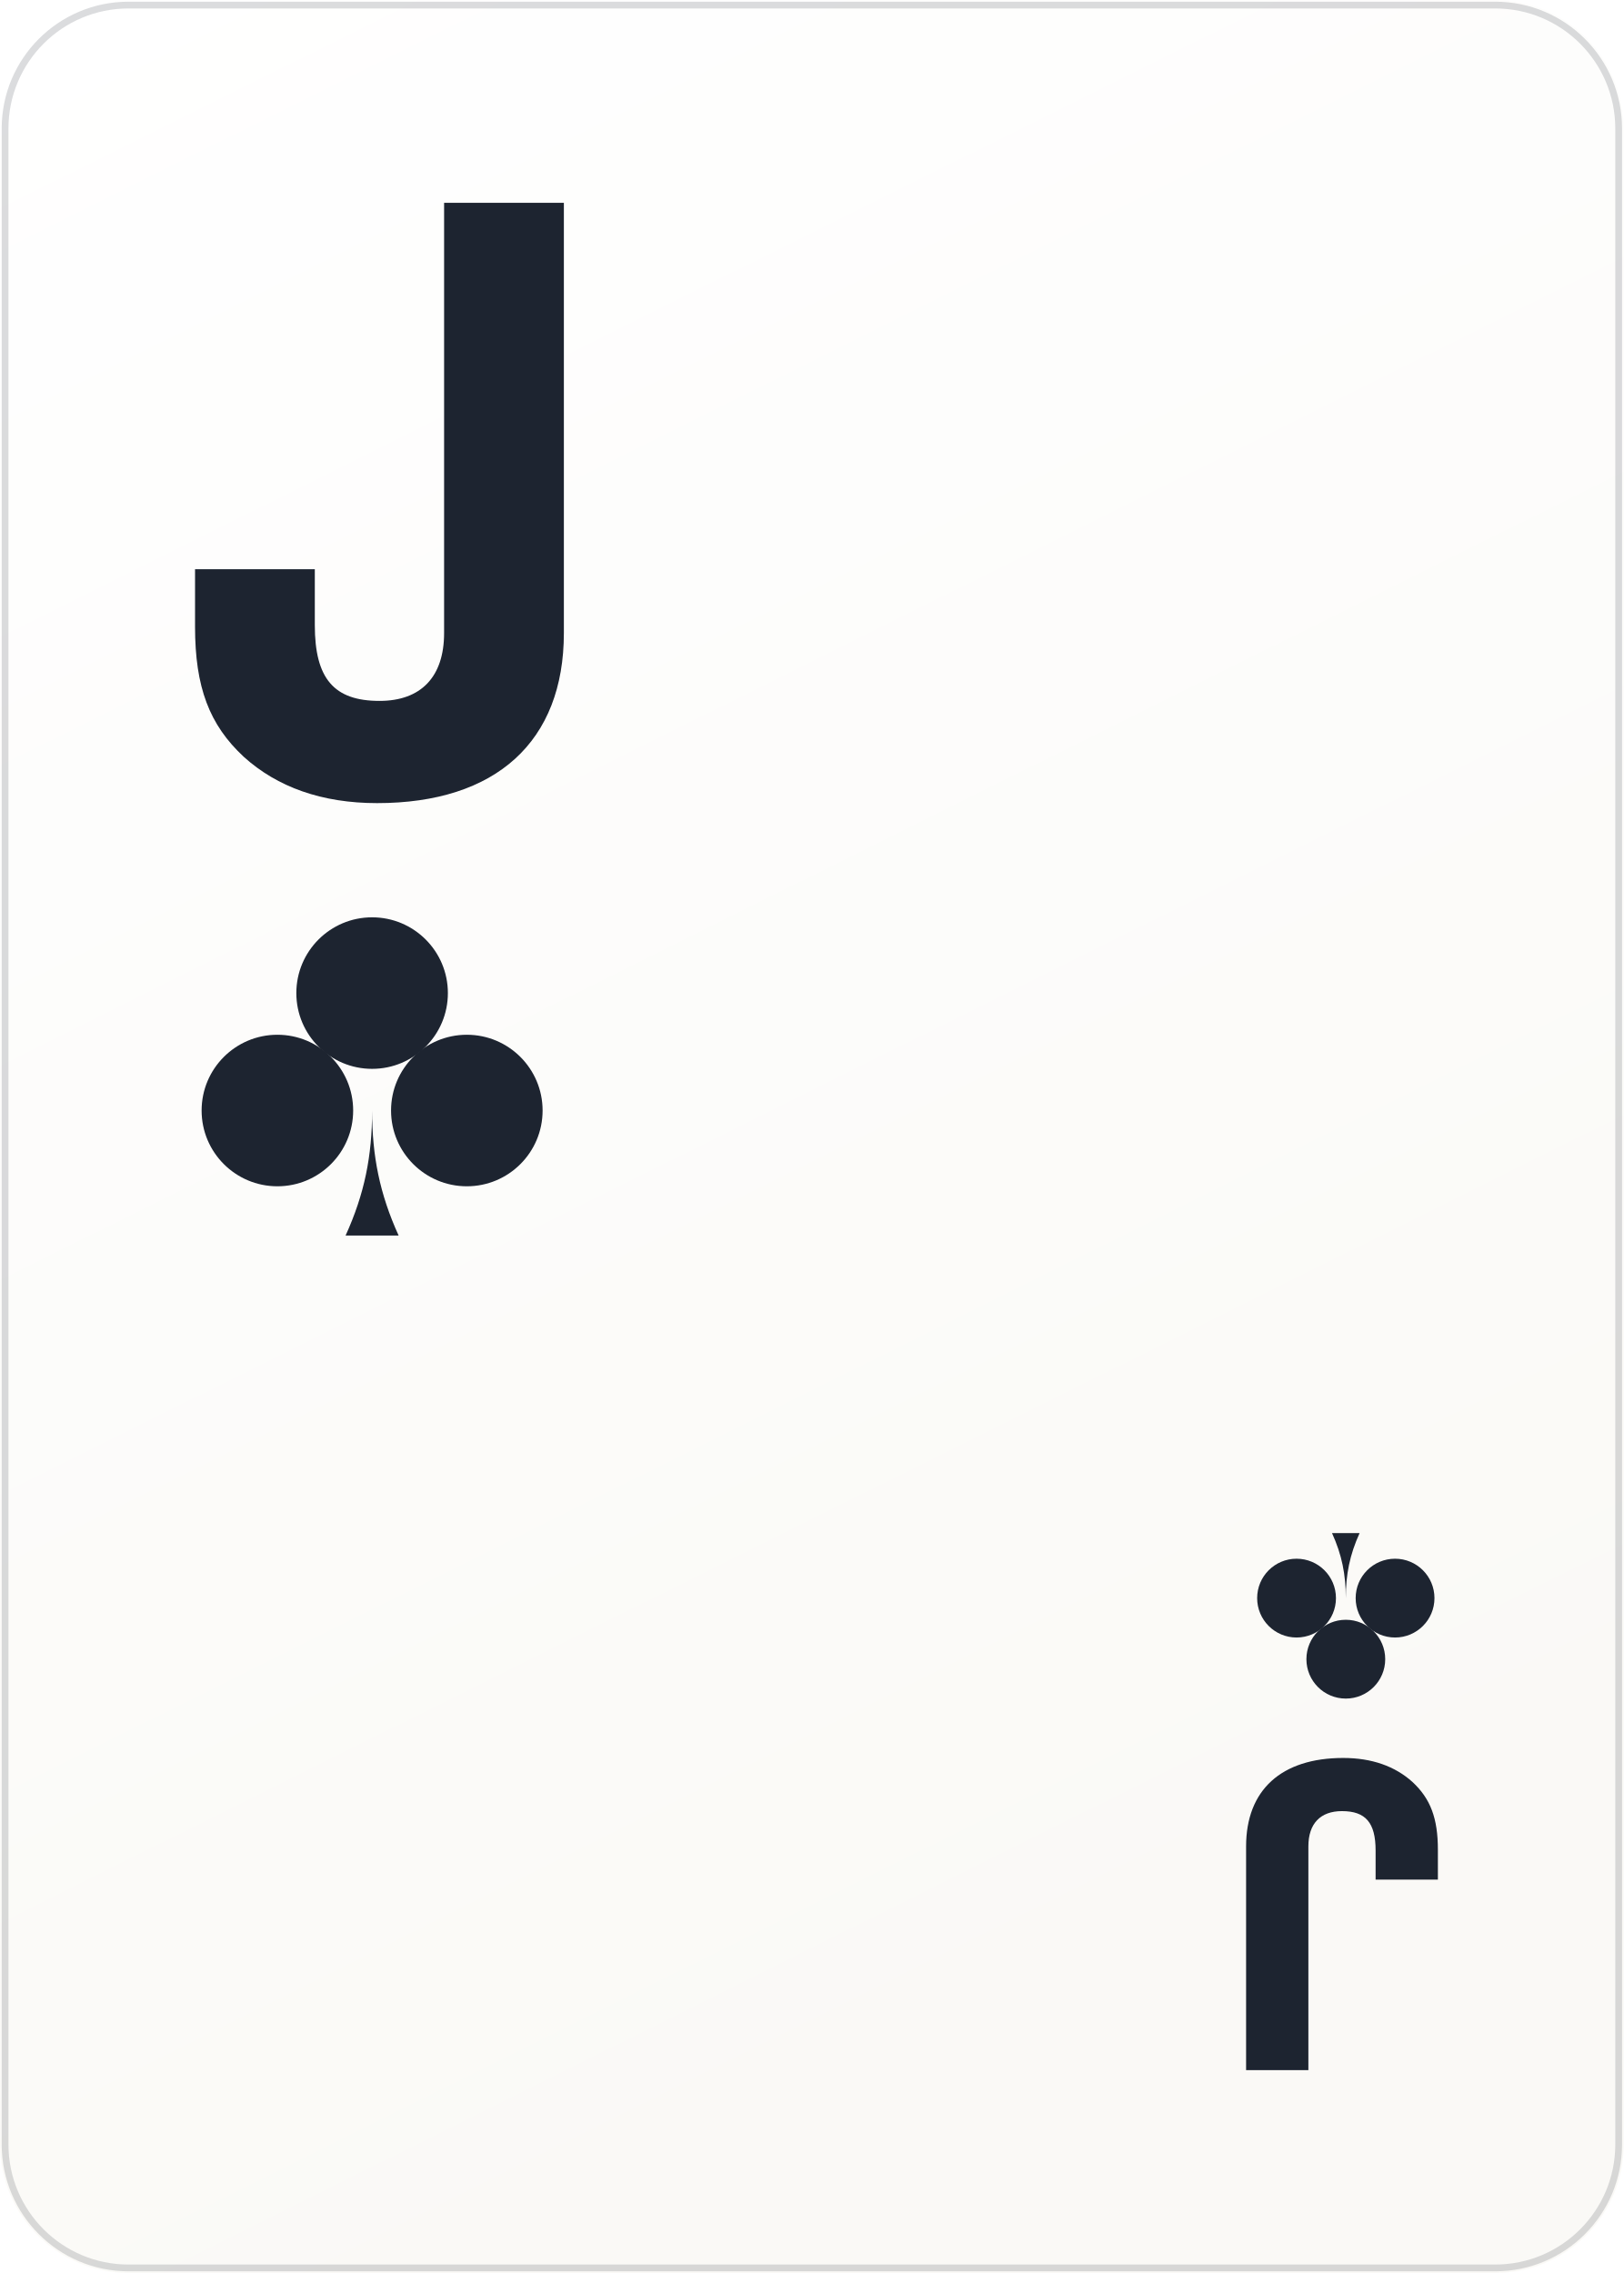
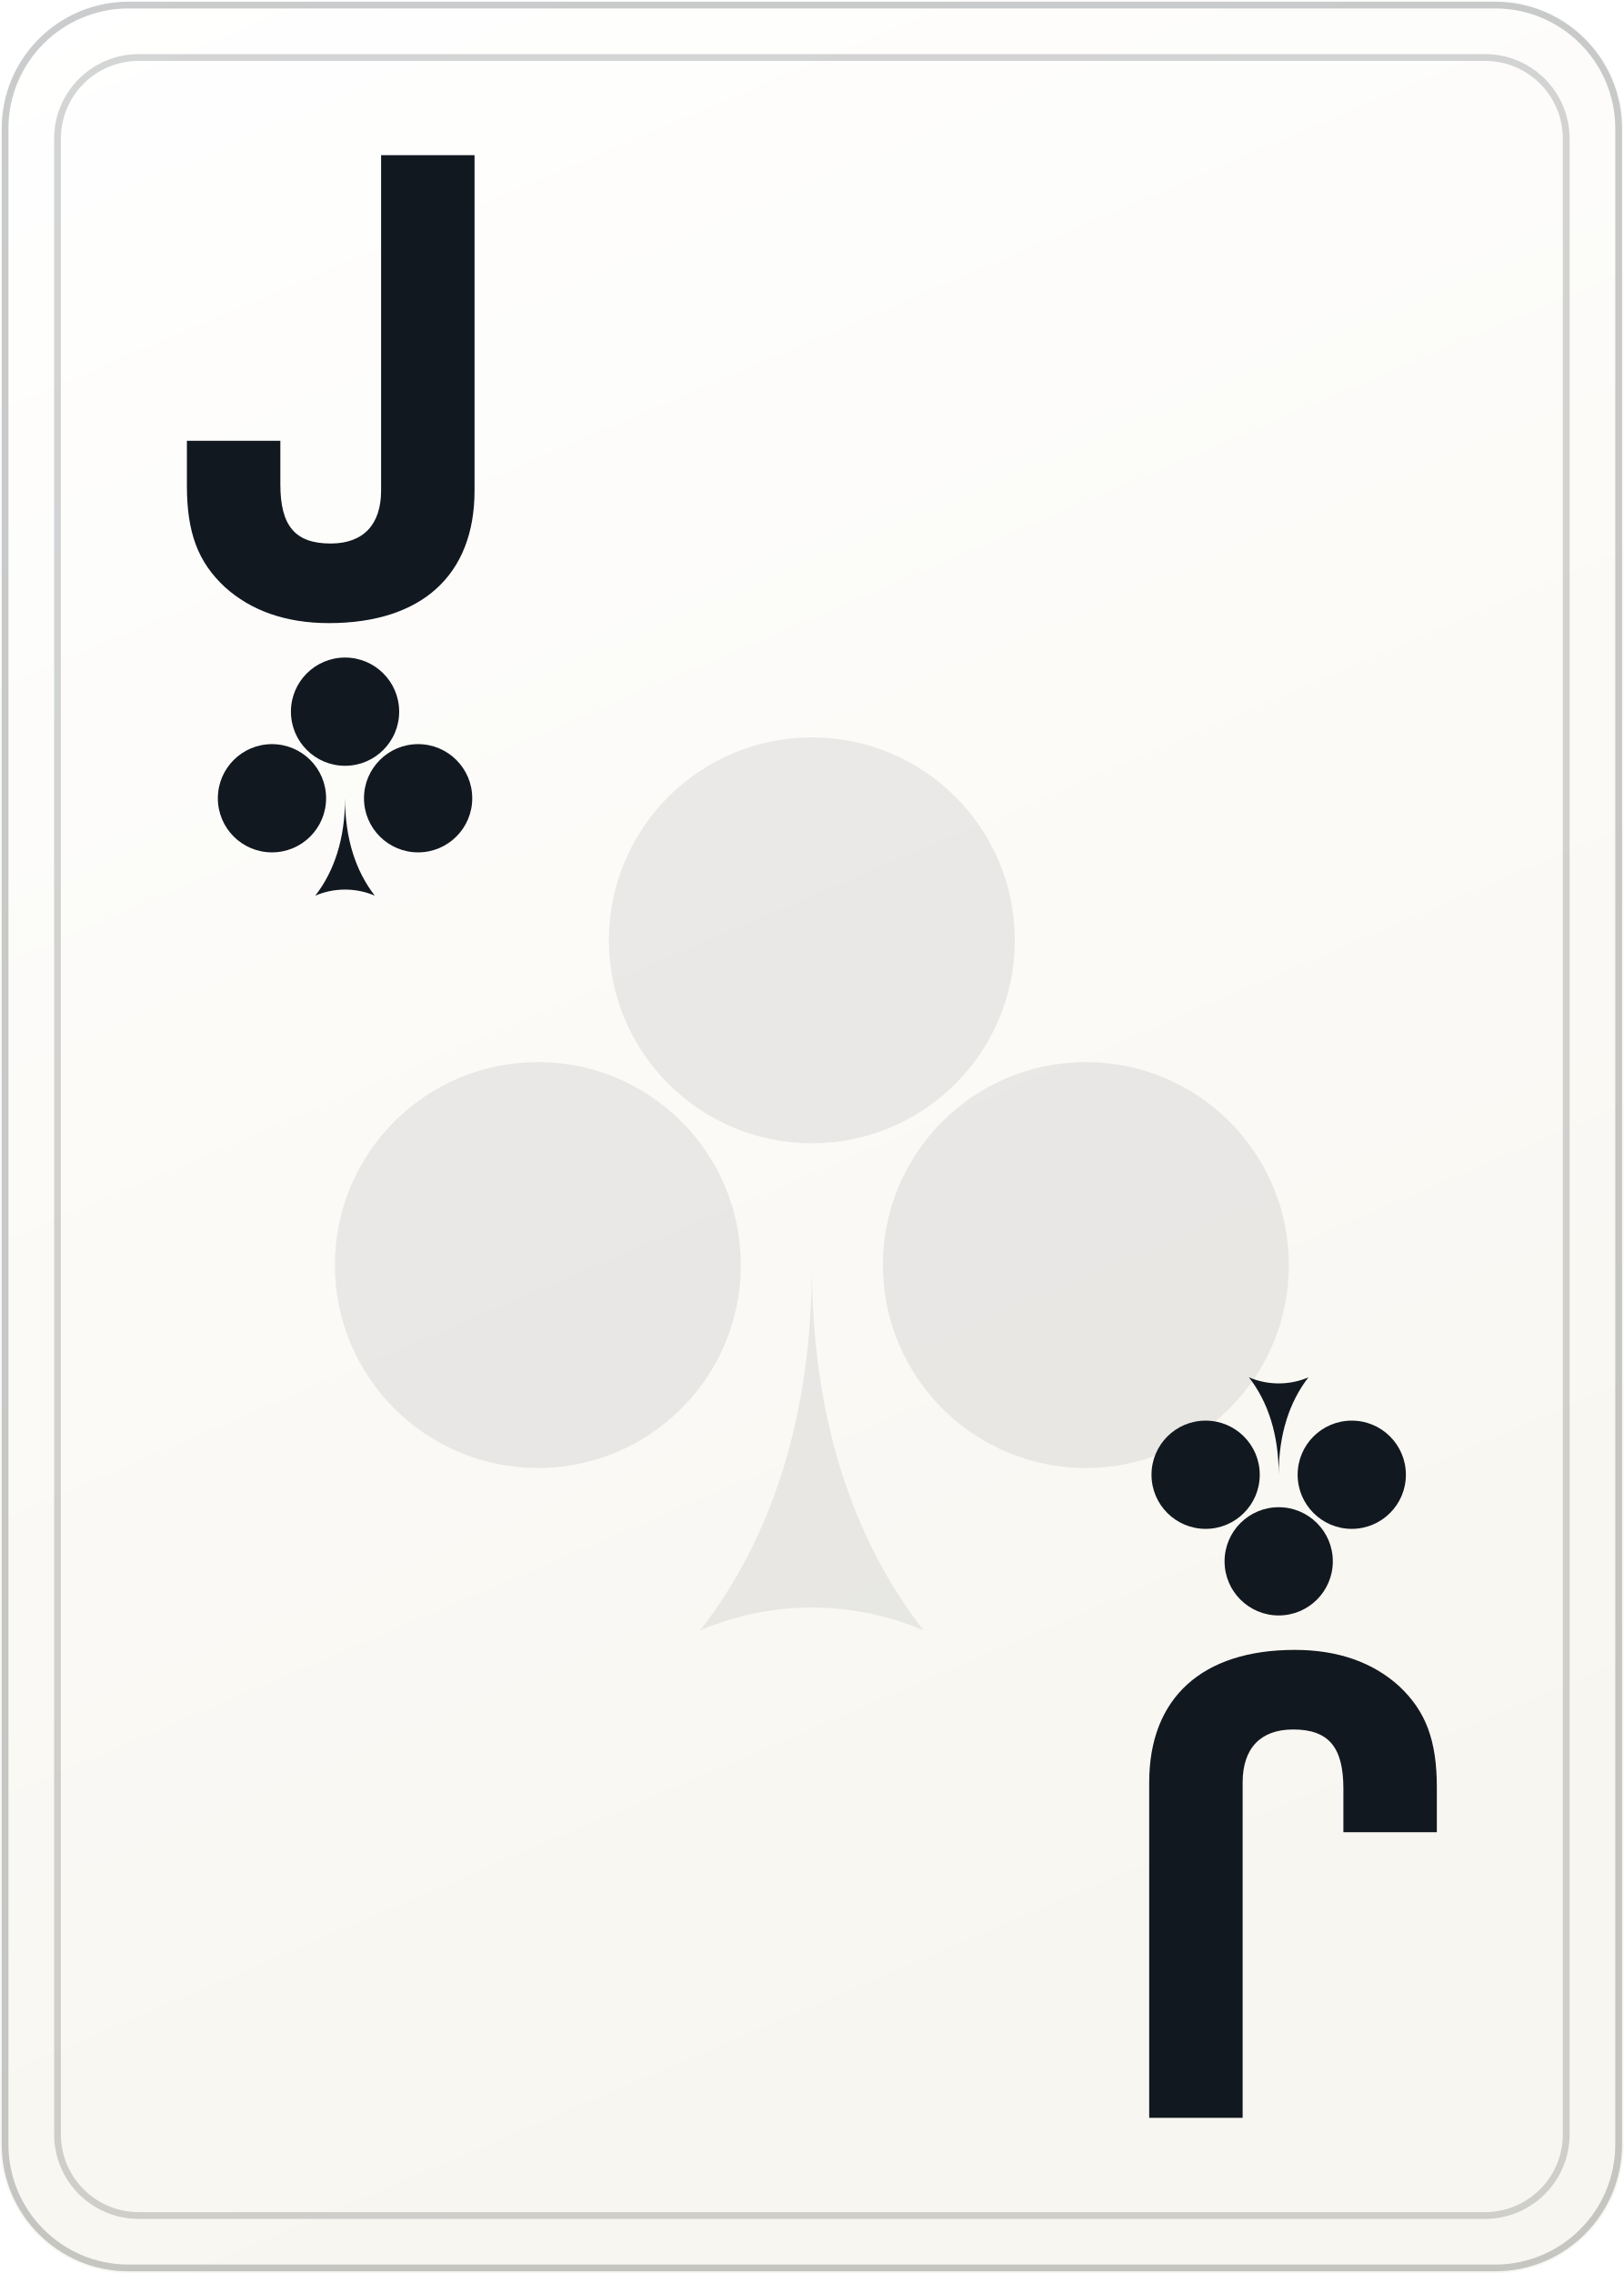
<svg xmlns="http://www.w3.org/2000/svg" viewBox="0 0 240 336" width="240" height="336">
  <defs>
-     <linearGradient id="g" x1="0" y1="0" x2=".35" y2="1">
+     <linearGradient id="g" x1="0" y1="0" x2=".3" y2="1">
      <stop offset="0" stop-color="#ffffff" />
-       <stop offset="1" stop-color="#faf9f6" />
+       <stop offset="1" stop-color="#f8f6f0" />
    </linearGradient>
    <clipPath id="c">
      <rect width="240" height="336" rx="19" />
    </clipPath>
  </defs>
  <g clip-path="url(#c)">
    <rect width="240" height="336" fill="url(#g)" />
-     <g transform="translate(26 30)">
-       <text x="0" y="86" font-family="'Helvetica Neue', Helvetica, Arial, sans-serif" font-size="118" font-weight="700" letter-spacing="-3" fill="#1d2430">J</text>
-       <g transform="translate(1 100) scale(.56)" fill="#1d2430">
+     <rect x="8.5" y="8.5" width="223" height="319" rx="12" fill="none" stroke="#12181f" stroke-opacity=".18" />
+     <g transform="translate(45 97) scale(1.50)" fill="#12181f" fill-opacity="0.075">
+       <g>
+         <circle cx="50" cy="28" r="20" />
+         <circle cx="23" cy="60" r="20" />
+         <circle cx="77" cy="60" r="20" />
+         <path d="M50 60c0 15-4 27-11 36 7-3 15-3 22 0-7-9-11-21-11-36z" />
+       </g>
+     </g>
+     <g transform="translate(20 22)">
+       <text x="31" y="68" text-anchor="middle" font-family="'Helvetica Neue', Helvetica, Arial, sans-serif" font-size="92" font-weight="700" letter-spacing="-2" fill="#12181f">J</text>
+       <g transform="translate(11 72) scale(.40)" fill="#12181f">
        <g>
-           <circle cx="50" cy="30" r="20" />
-           <circle cx="25" cy="61" r="20" />
-           <circle cx="75" cy="61" r="20" />
-           <path d="M43 94c5-11 7-21 7-33h0c0 12 2 22 7 33z" />
+           <circle cx="50" cy="28" r="20" />
+           <circle cx="23" cy="60" r="20" />
+           <circle cx="77" cy="60" r="20" />
+           <path d="M50 60c0 15-4 27-11 36 7-3 15-3 22 0-7-9-11-21-11-36z" />
        </g>
      </g>
    </g>
-     <g transform="translate(214 306) rotate(180) scale(.52)">
-       <text x="0" y="86" font-family="'Helvetica Neue', Helvetica, Arial, sans-serif" font-size="118" font-weight="700" letter-spacing="-3" fill="#1d2430">J</text>
-       <g transform="translate(1 100) scale(.56)" fill="#1d2430">
+     <g transform="translate(220 314) rotate(180)">
+       <text x="31" y="68" text-anchor="middle" font-family="'Helvetica Neue', Helvetica, Arial, sans-serif" font-size="92" font-weight="700" letter-spacing="-2" fill="#12181f">J</text>
+       <g transform="translate(11 72) scale(.40)" fill="#12181f">
        <g>
-           <circle cx="50" cy="30" r="20" />
-           <circle cx="25" cy="61" r="20" />
-           <circle cx="75" cy="61" r="20" />
-           <path d="M43 94c5-11 7-21 7-33h0c0 12 2 22 7 33z" />
+           <circle cx="50" cy="28" r="20" />
+           <circle cx="23" cy="60" r="20" />
+           <circle cx="77" cy="60" r="20" />
+           <path d="M50 60c0 15-4 27-11 36 7-3 15-3 22 0-7-9-11-21-11-36z" />
        </g>
      </g>
    </g>
  </g>
-   <rect x=".75" y=".75" width="238.5" height="334.5" rx="18.25" fill="none" stroke="#1d2430" stroke-opacity=".16" />
+   <rect x=".75" y=".75" width="238.5" height="334.5" rx="18.25" fill="none" stroke="#12181f" stroke-opacity=".22" />
</svg>
